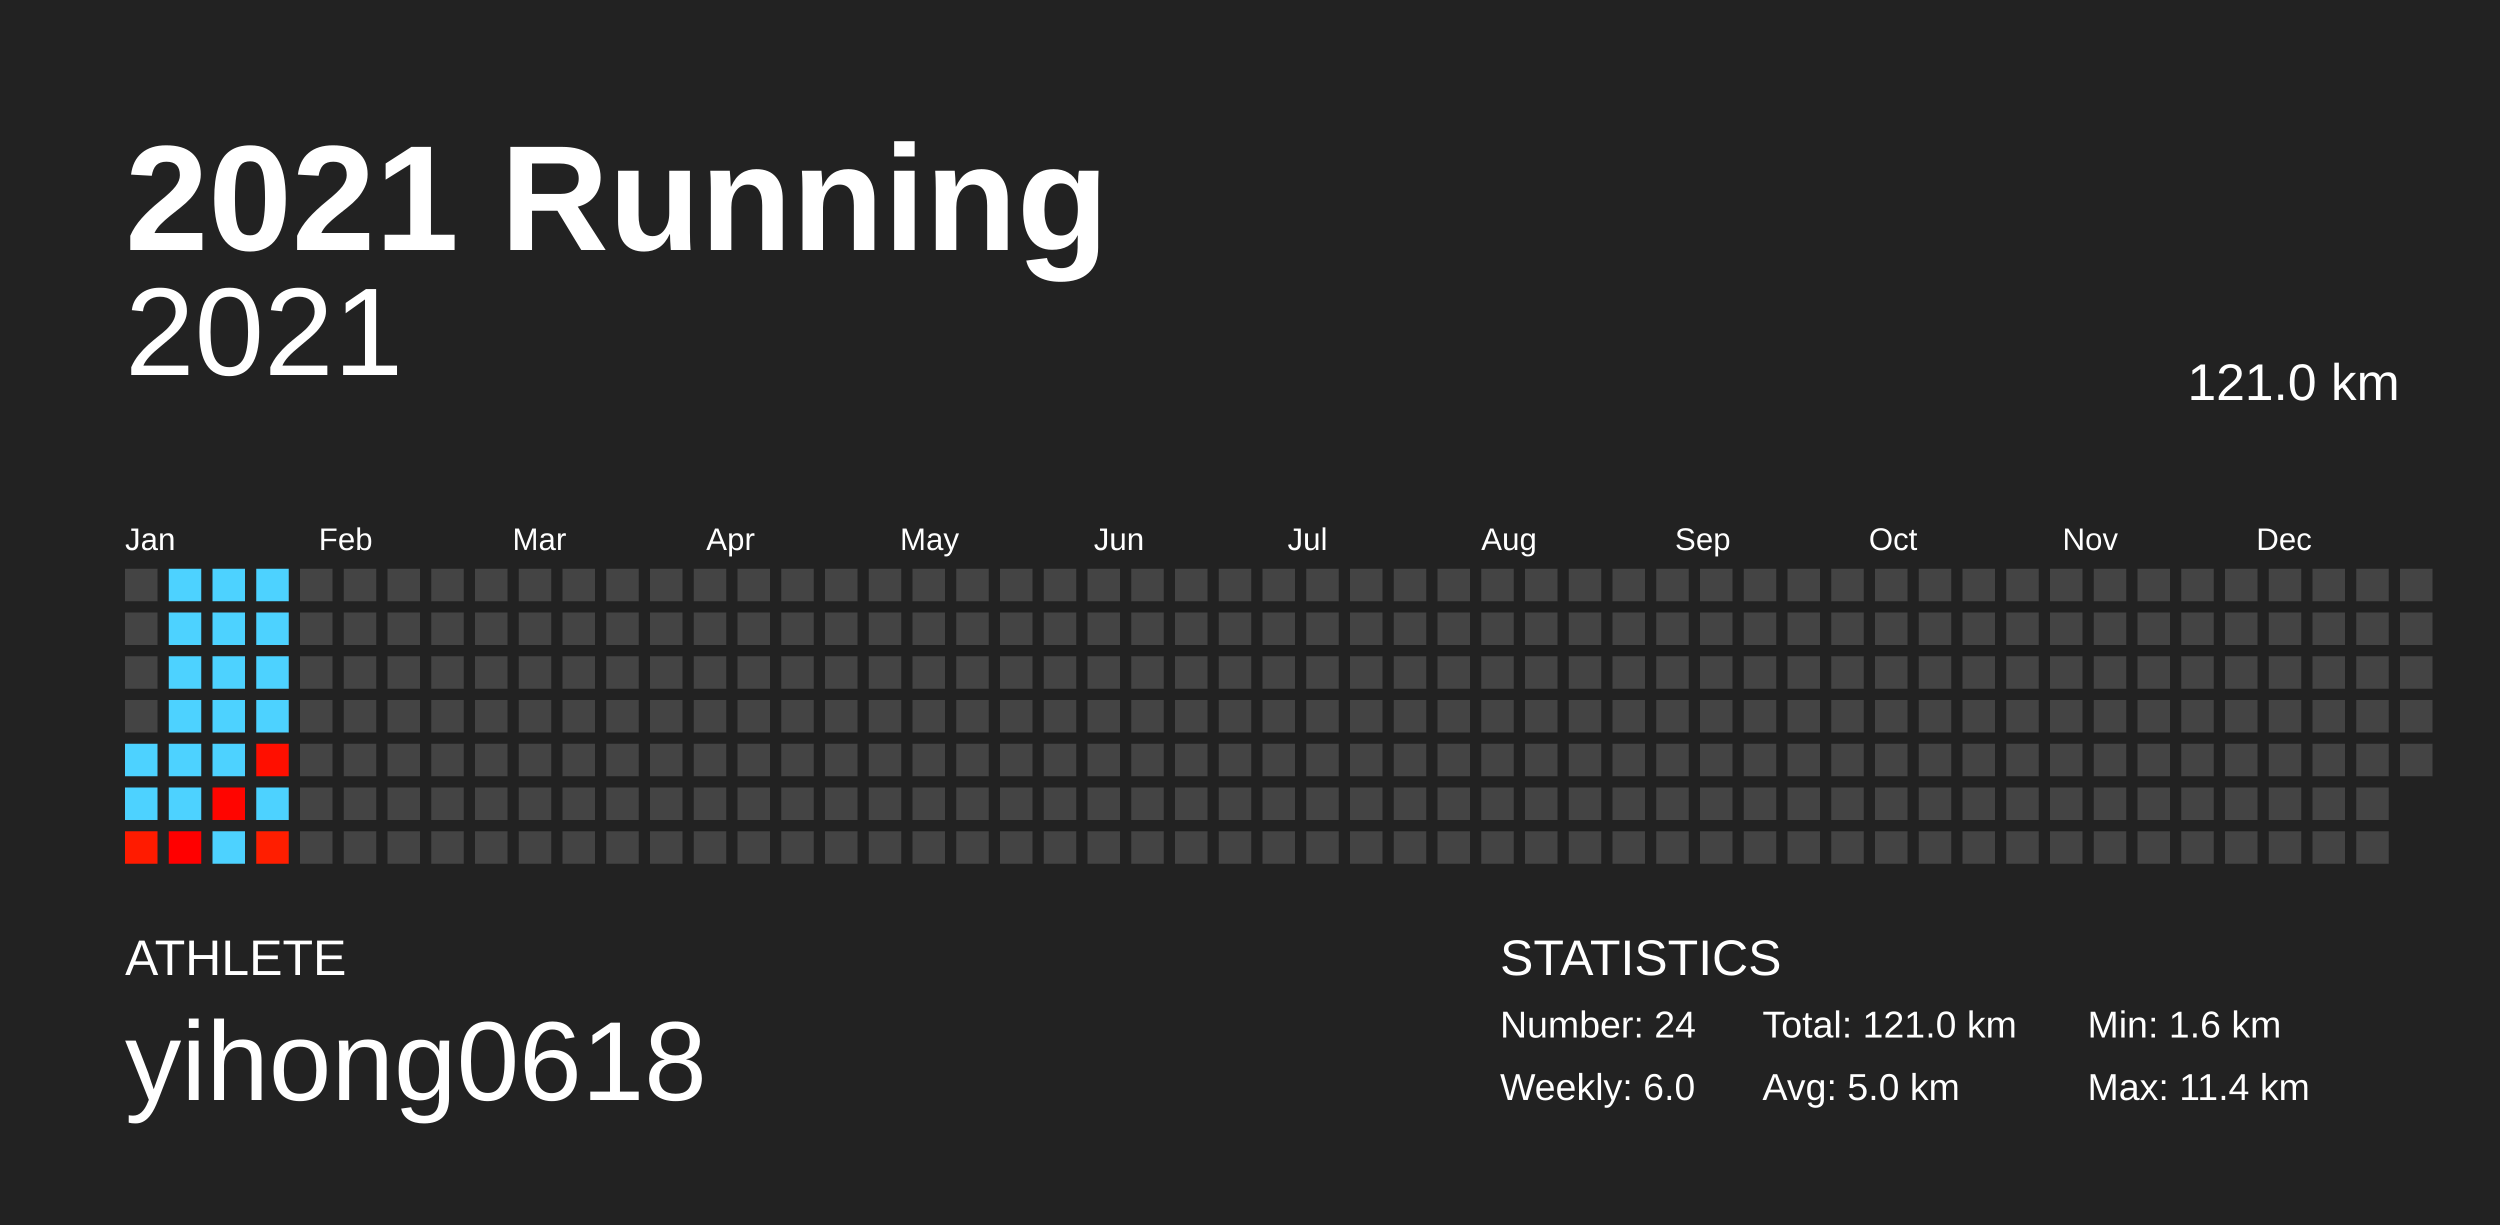
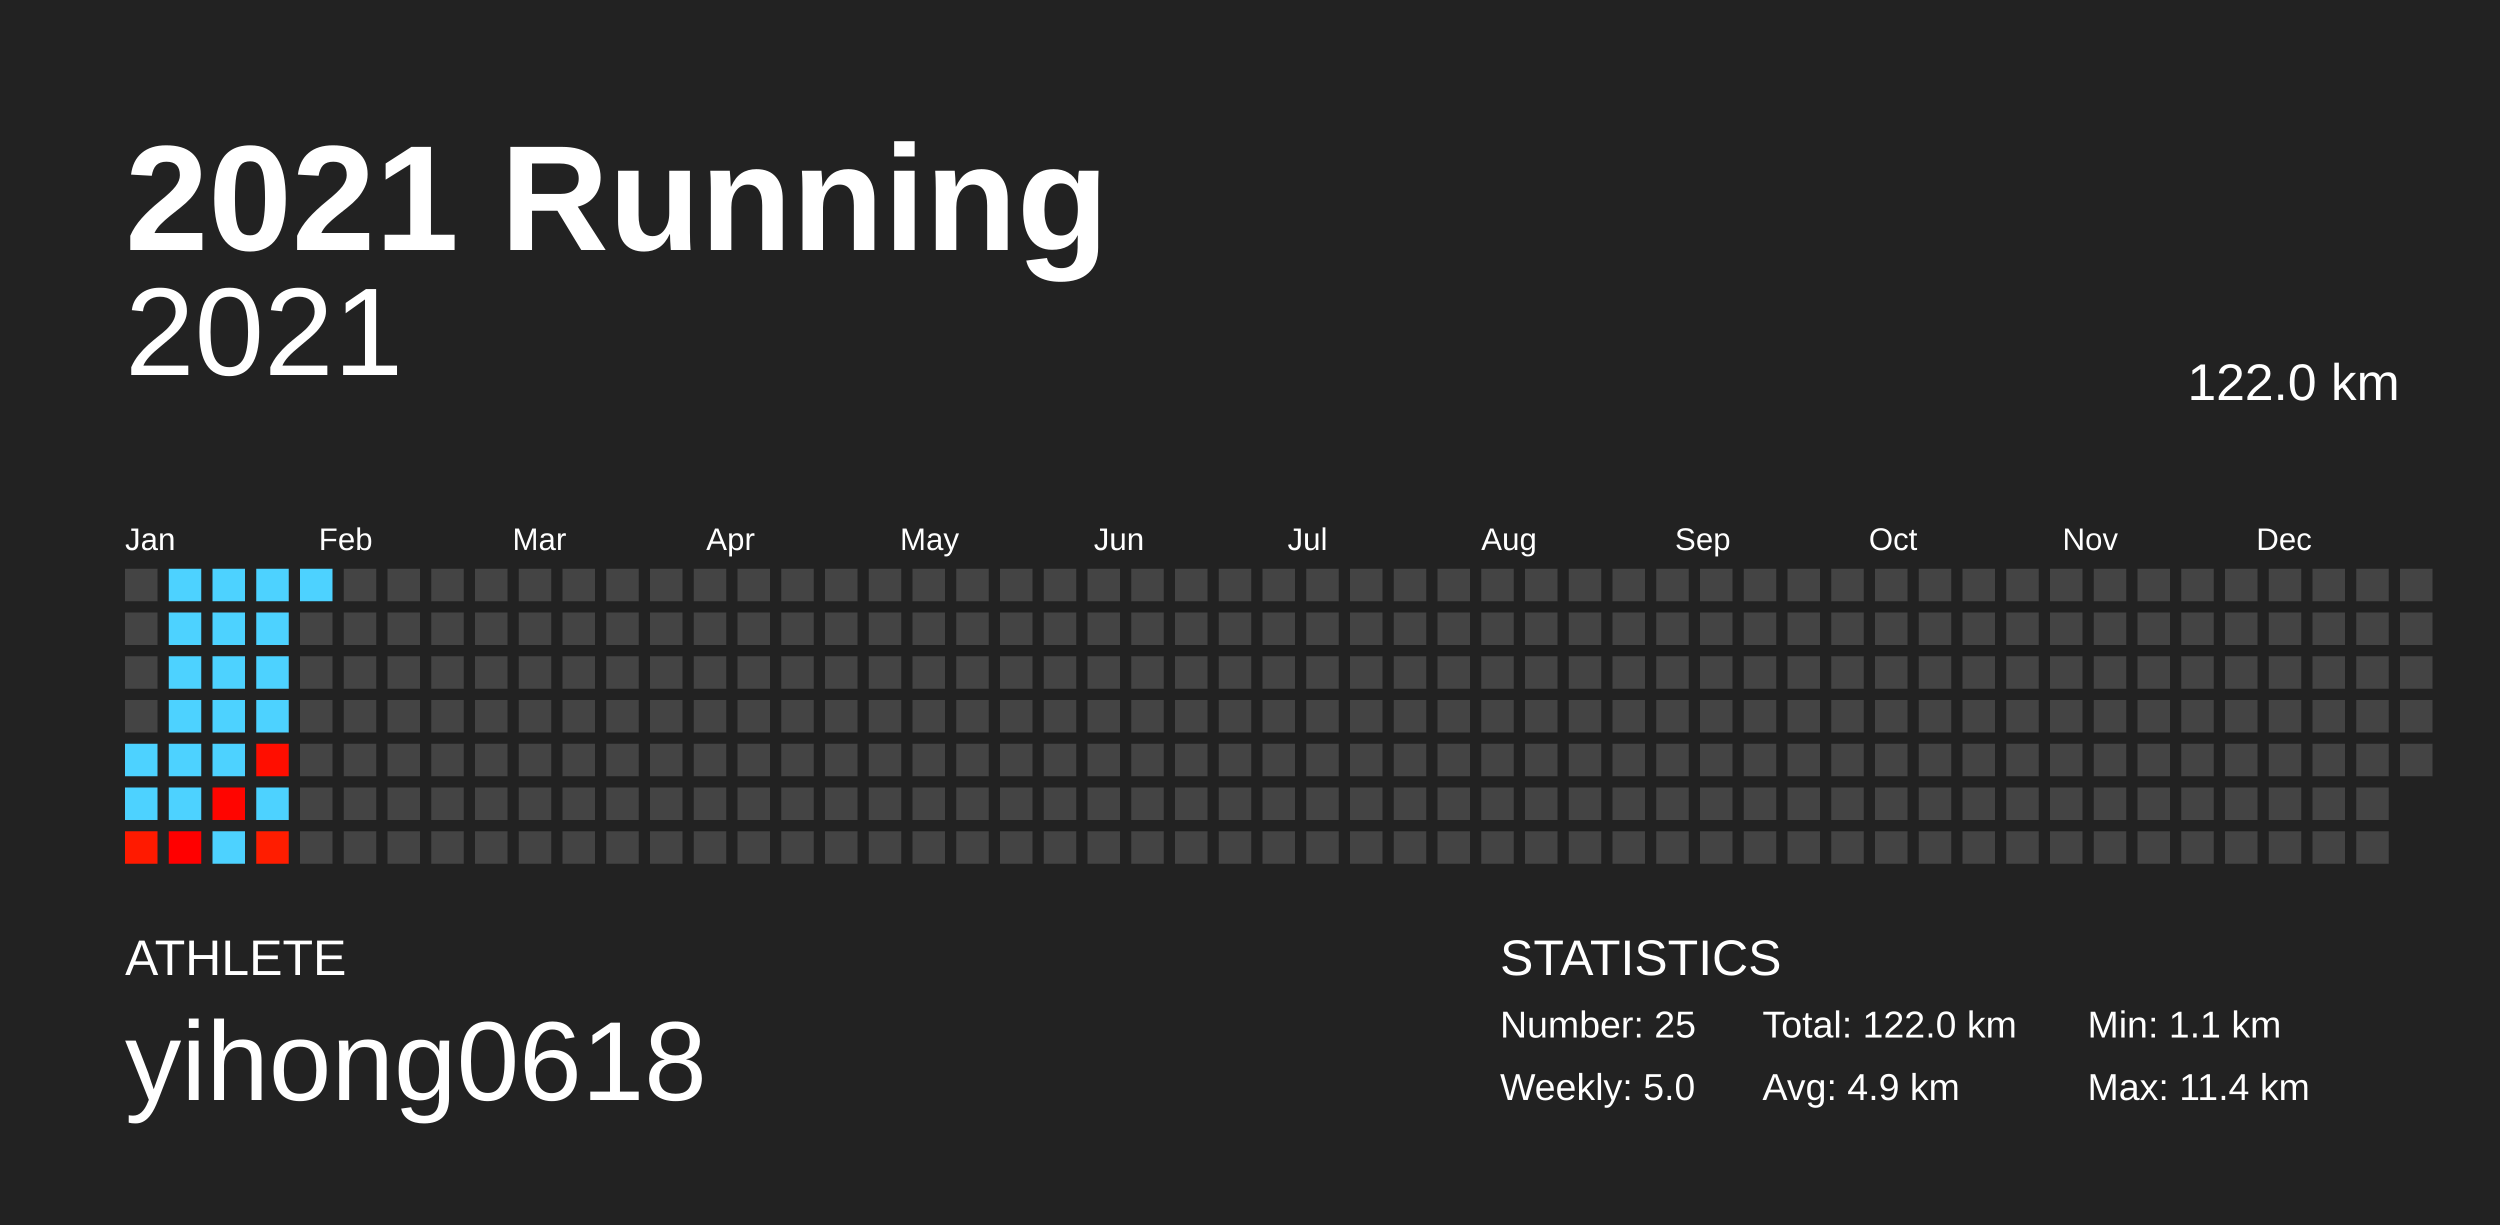
<svg xmlns="http://www.w3.org/2000/svg" baseProfile="full" height="98mm" version="1.1" viewBox="0,0,200,98" width="200mm">
  <defs />
  <rect fill="#222222" height="98" width="200" x="0" y="0" />
  <text fill="#FFFFFF" style="font-size:12px; font-family:Arial; font-weight:bold;" x="10" y="20">2021 Running</text>
  <text fill="#FFFFFF" style="font-size:4px; font-family:Arial" x="10" y="78">ATHLETE</text>
  <text fill="#FFFFFF" style="font-size:9px; font-family:Arial" x="10" y="88">yihong0618</text>
  <text fill="#FFFFFF" style="font-size:4px; font-family:Arial" x="120" y="78">STATISTICS</text>
-   <text fill="#FFFFFF" style="font-size:3px; font-family:Arial" x="120" y="83">Number: 24</text>
-   <text fill="#FFFFFF" style="font-size:3px; font-family:Arial" x="120" y="88">Weekly: 6.0</text>
-   <text fill="#FFFFFF" style="font-size:3px; font-family:Arial" x="141" y="83">Total: 121.0 km</text>
-   <text fill="#FFFFFF" style="font-size:3px; font-family:Arial" x="141" y="88">Avg: 5.0 km</text>
-   <text fill="#FFFFFF" style="font-size:3px; font-family:Arial" x="167" y="83">Min: 1.6 km</text>
+   <text fill="#FFFFFF" style="font-size:3px; font-family:Arial" x="120" y="83">Number: 25</text>
+   <text fill="#FFFFFF" style="font-size:3px; font-family:Arial" x="120" y="88">Weekly: 5.0</text>
+   <text fill="#FFFFFF" style="font-size:3px; font-family:Arial" x="141" y="83">Total: 122.0 km</text>
+   <text fill="#FFFFFF" style="font-size:3px; font-family:Arial" x="141" y="88">Avg: 4.9 km</text>
+   <text fill="#FFFFFF" style="font-size:3px; font-family:Arial" x="167" y="83">Min: 1.1 km</text>
  <text fill="#FFFFFF" style="font-size:3px; font-family:Arial" x="167" y="88">Max: 11.4 km</text>
  <text alignment-baseline="hanging" fill="#FFFFFF" style="font-size:10.0px; font-family:Arial;" x="10" y="30">2021</text>
-   <text alignment-baseline="hanging" fill="#FFFFFF" style="font-size:4.125px; font-family:Arial;" x="175" y="32">121.0 km</text>
+   <text alignment-baseline="hanging" fill="#FFFFFF" style="font-size:4.125px; font-family:Arial;" x="175" y="32">122.0 km</text>
  <text fill="#FFFFFF" style="font-size:2.5px; font-family:Arial" x="10.0" y="44">Jan</text>
  <text fill="#FFFFFF" style="font-size:2.5px; font-family:Arial" x="25.5" y="44">Feb</text>
  <text fill="#FFFFFF" style="font-size:2.5px; font-family:Arial" x="41.0" y="44">Mar</text>
  <text fill="#FFFFFF" style="font-size:2.5px; font-family:Arial" x="56.5" y="44">Apr</text>
  <text fill="#FFFFFF" style="font-size:2.5px; font-family:Arial" x="72.0" y="44">May</text>
  <text fill="#FFFFFF" style="font-size:2.5px; font-family:Arial" x="87.5" y="44">Jun</text>
  <text fill="#FFFFFF" style="font-size:2.5px; font-family:Arial" x="103.0" y="44">Jul</text>
  <text fill="#FFFFFF" style="font-size:2.5px; font-family:Arial" x="118.5" y="44">Aug</text>
  <text fill="#FFFFFF" style="font-size:2.5px; font-family:Arial" x="134.0" y="44">Sep</text>
  <text fill="#FFFFFF" style="font-size:2.5px; font-family:Arial" x="149.5" y="44">Oct</text>
  <text fill="#FFFFFF" style="font-size:2.5px; font-family:Arial" x="165.0" y="44">Nov</text>
  <text fill="#FFFFFF" style="font-size:2.5px; font-family:Arial" x="180.5" y="44">Dec</text>
  <rect fill="#444444" height="2.6" width="2.6" x="10.0" y="45.5" />
  <rect fill="#444444" height="2.6" width="2.6" x="10.0" y="49.0" />
  <rect fill="#444444" height="2.6" width="2.6" x="10.0" y="52.5" />
  <rect fill="#444444" height="2.6" width="2.6" x="10.0" y="56.0" />
  <rect fill="#4dd2ff" height="2.6" width="2.6" x="10.0" y="59.5" />
  <rect fill="#4dd2ff" height="2.6" width="2.6" x="10.0" y="63.0" />
-   <rect fill="#ff1b00" height="2.6" width="2.6" x="10.0" y="66.5" />
+   <rect fill="#ff1a00" height="2.6" width="2.6" x="10.0" y="66.5" />
  <rect fill="#4dd2ff" height="2.6" width="2.6" x="13.5" y="45.5" />
  <rect fill="#4dd2ff" height="2.6" width="2.6" x="13.5" y="49.0" />
  <rect fill="#4dd2ff" height="2.6" width="2.6" x="13.5" y="52.5" />
  <rect fill="#4dd2ff" height="2.6" width="2.6" x="13.5" y="56.0" />
  <rect fill="#4dd2ff" height="2.6" width="2.6" x="13.5" y="59.5" />
  <rect fill="#4dd2ff" height="2.6" width="2.6" x="13.5" y="63.0" />
  <rect fill="#ff0000" height="2.6" width="2.6" x="13.5" y="66.5" />
  <rect fill="#4dd2ff" height="2.6" width="2.6" x="17.0" y="45.5" />
  <rect fill="#4dd2ff" height="2.6" width="2.6" x="17.0" y="49.0" />
  <rect fill="#4dd2ff" height="2.6" width="2.6" x="17.0" y="52.5" />
  <rect fill="#4dd2ff" height="2.6" width="2.6" x="17.0" y="56.0" />
  <rect fill="#4dd2ff" height="2.6" width="2.6" x="17.0" y="59.5" />
  <rect fill="#ff0500" height="2.6" width="2.6" x="17.0" y="63.0" />
  <rect fill="#4dd2ff" height="2.6" width="2.6" x="17.0" y="66.5" />
  <rect fill="#4dd2ff" height="2.6" width="2.6" x="20.5" y="45.5" />
  <rect fill="#4dd2ff" height="2.6" width="2.6" x="20.5" y="49.0" />
  <rect fill="#4dd2ff" height="2.6" width="2.6" x="20.5" y="52.5" />
  <rect fill="#4dd2ff" height="2.6" width="2.6" x="20.5" y="56.0" />
-   <rect fill="#ff0f00" height="2.6" width="2.6" x="20.5" y="59.5" />
+   <rect fill="#ff0e00" height="2.6" width="2.6" x="20.5" y="59.5" />
  <rect fill="#4dd2ff" height="2.6" width="2.6" x="20.5" y="63.0" />
-   <rect fill="#ff1e00" height="2.6" width="2.6" x="20.5" y="66.5" />
-   <rect fill="#444444" height="2.6" width="2.6" x="24.0" y="45.5" />
+   <rect fill="#ff1d00" height="2.6" width="2.6" x="20.5" y="66.5" />
+   <rect fill="#4dd2ff" height="2.6" width="2.6" x="24.0" y="45.5" />
  <rect fill="#444444" height="2.6" width="2.6" x="24.0" y="49.0" />
  <rect fill="#444444" height="2.6" width="2.6" x="24.0" y="52.5" />
  <rect fill="#444444" height="2.6" width="2.6" x="24.0" y="56.0" />
  <rect fill="#444444" height="2.6" width="2.6" x="24.0" y="59.5" />
  <rect fill="#444444" height="2.6" width="2.6" x="24.0" y="63.0" />
  <rect fill="#444444" height="2.6" width="2.6" x="24.0" y="66.5" />
  <rect fill="#444444" height="2.6" width="2.6" x="27.5" y="45.5" />
  <rect fill="#444444" height="2.6" width="2.6" x="27.5" y="49.0" />
  <rect fill="#444444" height="2.6" width="2.6" x="27.5" y="52.5" />
  <rect fill="#444444" height="2.6" width="2.6" x="27.5" y="56.0" />
  <rect fill="#444444" height="2.6" width="2.6" x="27.5" y="59.5" />
  <rect fill="#444444" height="2.6" width="2.6" x="27.5" y="63.0" />
  <rect fill="#444444" height="2.6" width="2.6" x="27.5" y="66.5" />
  <rect fill="#444444" height="2.6" width="2.6" x="31.0" y="45.5" />
  <rect fill="#444444" height="2.6" width="2.6" x="31.0" y="49.0" />
  <rect fill="#444444" height="2.6" width="2.6" x="31.0" y="52.5" />
  <rect fill="#444444" height="2.6" width="2.6" x="31.0" y="56.0" />
  <rect fill="#444444" height="2.6" width="2.6" x="31.0" y="59.5" />
  <rect fill="#444444" height="2.6" width="2.6" x="31.0" y="63.0" />
  <rect fill="#444444" height="2.6" width="2.6" x="31.0" y="66.5" />
  <rect fill="#444444" height="2.6" width="2.6" x="34.5" y="45.5" />
  <rect fill="#444444" height="2.6" width="2.6" x="34.5" y="49.0" />
  <rect fill="#444444" height="2.6" width="2.6" x="34.5" y="52.5" />
  <rect fill="#444444" height="2.6" width="2.6" x="34.5" y="56.0" />
  <rect fill="#444444" height="2.6" width="2.6" x="34.5" y="59.5" />
  <rect fill="#444444" height="2.6" width="2.6" x="34.5" y="63.0" />
  <rect fill="#444444" height="2.6" width="2.6" x="34.5" y="66.5" />
  <rect fill="#444444" height="2.6" width="2.6" x="38.0" y="45.5" />
  <rect fill="#444444" height="2.6" width="2.6" x="38.0" y="49.0" />
  <rect fill="#444444" height="2.6" width="2.6" x="38.0" y="52.5" />
  <rect fill="#444444" height="2.6" width="2.6" x="38.0" y="56.0" />
  <rect fill="#444444" height="2.6" width="2.6" x="38.0" y="59.5" />
  <rect fill="#444444" height="2.6" width="2.6" x="38.0" y="63.0" />
  <rect fill="#444444" height="2.6" width="2.6" x="38.0" y="66.5" />
  <rect fill="#444444" height="2.6" width="2.6" x="41.5" y="45.5" />
  <rect fill="#444444" height="2.6" width="2.6" x="41.5" y="49.0" />
  <rect fill="#444444" height="2.6" width="2.6" x="41.5" y="52.5" />
  <rect fill="#444444" height="2.6" width="2.6" x="41.5" y="56.0" />
  <rect fill="#444444" height="2.6" width="2.6" x="41.5" y="59.5" />
  <rect fill="#444444" height="2.6" width="2.6" x="41.5" y="63.0" />
  <rect fill="#444444" height="2.6" width="2.6" x="41.5" y="66.5" />
  <rect fill="#444444" height="2.6" width="2.6" x="45.0" y="45.5" />
  <rect fill="#444444" height="2.6" width="2.6" x="45.0" y="49.0" />
  <rect fill="#444444" height="2.6" width="2.6" x="45.0" y="52.5" />
  <rect fill="#444444" height="2.6" width="2.6" x="45.0" y="56.0" />
  <rect fill="#444444" height="2.6" width="2.6" x="45.0" y="59.5" />
  <rect fill="#444444" height="2.6" width="2.6" x="45.0" y="63.0" />
  <rect fill="#444444" height="2.6" width="2.6" x="45.0" y="66.5" />
  <rect fill="#444444" height="2.6" width="2.6" x="48.5" y="45.5" />
  <rect fill="#444444" height="2.6" width="2.6" x="48.5" y="49.0" />
  <rect fill="#444444" height="2.6" width="2.6" x="48.5" y="52.5" />
  <rect fill="#444444" height="2.6" width="2.6" x="48.5" y="56.0" />
  <rect fill="#444444" height="2.6" width="2.6" x="48.5" y="59.5" />
  <rect fill="#444444" height="2.6" width="2.6" x="48.5" y="63.0" />
  <rect fill="#444444" height="2.6" width="2.6" x="48.5" y="66.5" />
  <rect fill="#444444" height="2.6" width="2.6" x="52.0" y="45.5" />
  <rect fill="#444444" height="2.6" width="2.6" x="52.0" y="49.0" />
  <rect fill="#444444" height="2.6" width="2.6" x="52.0" y="52.5" />
  <rect fill="#444444" height="2.6" width="2.6" x="52.0" y="56.0" />
  <rect fill="#444444" height="2.6" width="2.6" x="52.0" y="59.5" />
  <rect fill="#444444" height="2.6" width="2.6" x="52.0" y="63.0" />
  <rect fill="#444444" height="2.6" width="2.6" x="52.0" y="66.5" />
  <rect fill="#444444" height="2.6" width="2.6" x="55.5" y="45.5" />
  <rect fill="#444444" height="2.6" width="2.6" x="55.5" y="49.0" />
  <rect fill="#444444" height="2.6" width="2.6" x="55.5" y="52.5" />
  <rect fill="#444444" height="2.6" width="2.6" x="55.5" y="56.0" />
  <rect fill="#444444" height="2.6" width="2.6" x="55.5" y="59.5" />
  <rect fill="#444444" height="2.6" width="2.6" x="55.5" y="63.0" />
  <rect fill="#444444" height="2.6" width="2.6" x="55.5" y="66.5" />
  <rect fill="#444444" height="2.6" width="2.6" x="59.0" y="45.5" />
  <rect fill="#444444" height="2.6" width="2.6" x="59.0" y="49.0" />
  <rect fill="#444444" height="2.6" width="2.6" x="59.0" y="52.5" />
  <rect fill="#444444" height="2.6" width="2.6" x="59.0" y="56.0" />
  <rect fill="#444444" height="2.6" width="2.6" x="59.0" y="59.5" />
  <rect fill="#444444" height="2.6" width="2.6" x="59.0" y="63.0" />
  <rect fill="#444444" height="2.6" width="2.6" x="59.0" y="66.5" />
  <rect fill="#444444" height="2.6" width="2.6" x="62.5" y="45.5" />
  <rect fill="#444444" height="2.6" width="2.6" x="62.5" y="49.0" />
  <rect fill="#444444" height="2.6" width="2.6" x="62.5" y="52.5" />
  <rect fill="#444444" height="2.6" width="2.6" x="62.5" y="56.0" />
  <rect fill="#444444" height="2.6" width="2.6" x="62.5" y="59.5" />
  <rect fill="#444444" height="2.6" width="2.6" x="62.5" y="63.0" />
  <rect fill="#444444" height="2.6" width="2.6" x="62.5" y="66.5" />
  <rect fill="#444444" height="2.6" width="2.6" x="66.0" y="45.5" />
  <rect fill="#444444" height="2.6" width="2.6" x="66.0" y="49.0" />
  <rect fill="#444444" height="2.6" width="2.6" x="66.0" y="52.5" />
  <rect fill="#444444" height="2.6" width="2.6" x="66.0" y="56.0" />
  <rect fill="#444444" height="2.6" width="2.6" x="66.0" y="59.5" />
  <rect fill="#444444" height="2.6" width="2.6" x="66.0" y="63.0" />
  <rect fill="#444444" height="2.6" width="2.6" x="66.0" y="66.5" />
  <rect fill="#444444" height="2.6" width="2.6" x="69.5" y="45.5" />
  <rect fill="#444444" height="2.6" width="2.6" x="69.5" y="49.0" />
  <rect fill="#444444" height="2.6" width="2.6" x="69.5" y="52.5" />
  <rect fill="#444444" height="2.6" width="2.6" x="69.5" y="56.0" />
  <rect fill="#444444" height="2.6" width="2.6" x="69.5" y="59.5" />
  <rect fill="#444444" height="2.6" width="2.6" x="69.5" y="63.0" />
  <rect fill="#444444" height="2.6" width="2.6" x="69.5" y="66.5" />
  <rect fill="#444444" height="2.6" width="2.6" x="73.0" y="45.5" />
  <rect fill="#444444" height="2.6" width="2.6" x="73.0" y="49.0" />
  <rect fill="#444444" height="2.6" width="2.6" x="73.0" y="52.5" />
  <rect fill="#444444" height="2.6" width="2.6" x="73.0" y="56.0" />
  <rect fill="#444444" height="2.6" width="2.6" x="73.0" y="59.5" />
  <rect fill="#444444" height="2.6" width="2.6" x="73.0" y="63.0" />
  <rect fill="#444444" height="2.6" width="2.6" x="73.0" y="66.5" />
  <rect fill="#444444" height="2.6" width="2.6" x="76.5" y="45.5" />
  <rect fill="#444444" height="2.6" width="2.6" x="76.5" y="49.0" />
  <rect fill="#444444" height="2.6" width="2.6" x="76.5" y="52.5" />
  <rect fill="#444444" height="2.6" width="2.6" x="76.5" y="56.0" />
  <rect fill="#444444" height="2.6" width="2.6" x="76.5" y="59.5" />
  <rect fill="#444444" height="2.6" width="2.6" x="76.5" y="63.0" />
  <rect fill="#444444" height="2.6" width="2.6" x="76.5" y="66.5" />
  <rect fill="#444444" height="2.6" width="2.6" x="80.0" y="45.5" />
  <rect fill="#444444" height="2.6" width="2.6" x="80.0" y="49.0" />
  <rect fill="#444444" height="2.6" width="2.6" x="80.0" y="52.5" />
  <rect fill="#444444" height="2.6" width="2.6" x="80.0" y="56.0" />
  <rect fill="#444444" height="2.6" width="2.6" x="80.0" y="59.5" />
  <rect fill="#444444" height="2.6" width="2.6" x="80.0" y="63.0" />
  <rect fill="#444444" height="2.6" width="2.6" x="80.0" y="66.5" />
  <rect fill="#444444" height="2.6" width="2.6" x="83.5" y="45.5" />
  <rect fill="#444444" height="2.6" width="2.6" x="83.5" y="49.0" />
  <rect fill="#444444" height="2.6" width="2.6" x="83.5" y="52.5" />
  <rect fill="#444444" height="2.6" width="2.6" x="83.5" y="56.0" />
  <rect fill="#444444" height="2.6" width="2.6" x="83.5" y="59.5" />
  <rect fill="#444444" height="2.6" width="2.6" x="83.5" y="63.0" />
  <rect fill="#444444" height="2.6" width="2.6" x="83.5" y="66.5" />
  <rect fill="#444444" height="2.6" width="2.6" x="87.0" y="45.5" />
  <rect fill="#444444" height="2.6" width="2.6" x="87.0" y="49.0" />
  <rect fill="#444444" height="2.6" width="2.6" x="87.0" y="52.5" />
  <rect fill="#444444" height="2.6" width="2.6" x="87.0" y="56.0" />
  <rect fill="#444444" height="2.6" width="2.6" x="87.0" y="59.5" />
  <rect fill="#444444" height="2.6" width="2.6" x="87.0" y="63.0" />
  <rect fill="#444444" height="2.6" width="2.6" x="87.0" y="66.5" />
  <rect fill="#444444" height="2.6" width="2.6" x="90.5" y="45.5" />
  <rect fill="#444444" height="2.6" width="2.6" x="90.5" y="49.0" />
  <rect fill="#444444" height="2.6" width="2.6" x="90.5" y="52.5" />
  <rect fill="#444444" height="2.6" width="2.6" x="90.5" y="56.0" />
  <rect fill="#444444" height="2.6" width="2.6" x="90.5" y="59.5" />
  <rect fill="#444444" height="2.6" width="2.6" x="90.5" y="63.0" />
  <rect fill="#444444" height="2.6" width="2.6" x="90.5" y="66.5" />
  <rect fill="#444444" height="2.6" width="2.6" x="94.0" y="45.5" />
  <rect fill="#444444" height="2.6" width="2.6" x="94.0" y="49.0" />
  <rect fill="#444444" height="2.6" width="2.6" x="94.0" y="52.5" />
  <rect fill="#444444" height="2.6" width="2.6" x="94.0" y="56.0" />
  <rect fill="#444444" height="2.6" width="2.6" x="94.0" y="59.5" />
  <rect fill="#444444" height="2.6" width="2.6" x="94.0" y="63.0" />
  <rect fill="#444444" height="2.6" width="2.6" x="94.0" y="66.5" />
  <rect fill="#444444" height="2.6" width="2.6" x="97.5" y="45.5" />
  <rect fill="#444444" height="2.6" width="2.6" x="97.5" y="49.0" />
  <rect fill="#444444" height="2.6" width="2.6" x="97.5" y="52.5" />
  <rect fill="#444444" height="2.6" width="2.6" x="97.5" y="56.0" />
  <rect fill="#444444" height="2.6" width="2.6" x="97.5" y="59.5" />
  <rect fill="#444444" height="2.6" width="2.6" x="97.5" y="63.0" />
  <rect fill="#444444" height="2.6" width="2.6" x="97.5" y="66.5" />
  <rect fill="#444444" height="2.6" width="2.6" x="101.0" y="45.5" />
  <rect fill="#444444" height="2.6" width="2.6" x="101.0" y="49.0" />
  <rect fill="#444444" height="2.6" width="2.6" x="101.0" y="52.5" />
  <rect fill="#444444" height="2.6" width="2.6" x="101.0" y="56.0" />
  <rect fill="#444444" height="2.6" width="2.6" x="101.0" y="59.5" />
  <rect fill="#444444" height="2.6" width="2.6" x="101.0" y="63.0" />
  <rect fill="#444444" height="2.6" width="2.6" x="101.0" y="66.5" />
  <rect fill="#444444" height="2.6" width="2.6" x="104.5" y="45.5" />
  <rect fill="#444444" height="2.6" width="2.6" x="104.5" y="49.0" />
  <rect fill="#444444" height="2.6" width="2.6" x="104.5" y="52.5" />
  <rect fill="#444444" height="2.6" width="2.6" x="104.5" y="56.0" />
  <rect fill="#444444" height="2.6" width="2.6" x="104.5" y="59.5" />
  <rect fill="#444444" height="2.6" width="2.6" x="104.5" y="63.0" />
  <rect fill="#444444" height="2.6" width="2.6" x="104.5" y="66.5" />
  <rect fill="#444444" height="2.6" width="2.6" x="108.0" y="45.5" />
  <rect fill="#444444" height="2.6" width="2.6" x="108.0" y="49.0" />
  <rect fill="#444444" height="2.6" width="2.6" x="108.0" y="52.5" />
  <rect fill="#444444" height="2.6" width="2.6" x="108.0" y="56.0" />
  <rect fill="#444444" height="2.6" width="2.6" x="108.0" y="59.5" />
  <rect fill="#444444" height="2.6" width="2.6" x="108.0" y="63.0" />
  <rect fill="#444444" height="2.6" width="2.6" x="108.0" y="66.5" />
  <rect fill="#444444" height="2.6" width="2.6" x="111.5" y="45.5" />
  <rect fill="#444444" height="2.6" width="2.6" x="111.5" y="49.0" />
  <rect fill="#444444" height="2.6" width="2.6" x="111.5" y="52.5" />
  <rect fill="#444444" height="2.6" width="2.6" x="111.5" y="56.0" />
  <rect fill="#444444" height="2.6" width="2.6" x="111.5" y="59.5" />
  <rect fill="#444444" height="2.6" width="2.6" x="111.5" y="63.0" />
  <rect fill="#444444" height="2.6" width="2.6" x="111.5" y="66.5" />
  <rect fill="#444444" height="2.6" width="2.6" x="115.0" y="45.5" />
  <rect fill="#444444" height="2.6" width="2.6" x="115.0" y="49.0" />
  <rect fill="#444444" height="2.6" width="2.6" x="115.0" y="52.5" />
  <rect fill="#444444" height="2.6" width="2.6" x="115.0" y="56.0" />
  <rect fill="#444444" height="2.6" width="2.6" x="115.0" y="59.5" />
  <rect fill="#444444" height="2.6" width="2.6" x="115.0" y="63.0" />
  <rect fill="#444444" height="2.6" width="2.6" x="115.0" y="66.5" />
  <rect fill="#444444" height="2.6" width="2.6" x="118.5" y="45.5" />
  <rect fill="#444444" height="2.6" width="2.6" x="118.5" y="49.0" />
  <rect fill="#444444" height="2.6" width="2.6" x="118.5" y="52.5" />
  <rect fill="#444444" height="2.6" width="2.6" x="118.5" y="56.0" />
  <rect fill="#444444" height="2.6" width="2.6" x="118.5" y="59.5" />
  <rect fill="#444444" height="2.6" width="2.6" x="118.5" y="63.0" />
  <rect fill="#444444" height="2.6" width="2.6" x="118.5" y="66.5" />
  <rect fill="#444444" height="2.6" width="2.6" x="122.0" y="45.5" />
  <rect fill="#444444" height="2.6" width="2.6" x="122.0" y="49.0" />
  <rect fill="#444444" height="2.6" width="2.6" x="122.0" y="52.5" />
  <rect fill="#444444" height="2.6" width="2.6" x="122.0" y="56.0" />
  <rect fill="#444444" height="2.6" width="2.6" x="122.0" y="59.5" />
  <rect fill="#444444" height="2.6" width="2.6" x="122.0" y="63.0" />
  <rect fill="#444444" height="2.6" width="2.6" x="122.0" y="66.5" />
  <rect fill="#444444" height="2.6" width="2.6" x="125.5" y="45.5" />
  <rect fill="#444444" height="2.6" width="2.6" x="125.5" y="49.0" />
  <rect fill="#444444" height="2.6" width="2.6" x="125.5" y="52.5" />
  <rect fill="#444444" height="2.6" width="2.6" x="125.5" y="56.0" />
  <rect fill="#444444" height="2.6" width="2.6" x="125.5" y="59.5" />
  <rect fill="#444444" height="2.6" width="2.6" x="125.5" y="63.0" />
  <rect fill="#444444" height="2.6" width="2.6" x="125.5" y="66.5" />
  <rect fill="#444444" height="2.6" width="2.6" x="129.0" y="45.5" />
  <rect fill="#444444" height="2.6" width="2.6" x="129.0" y="49.0" />
  <rect fill="#444444" height="2.6" width="2.6" x="129.0" y="52.5" />
  <rect fill="#444444" height="2.6" width="2.6" x="129.0" y="56.0" />
  <rect fill="#444444" height="2.6" width="2.6" x="129.0" y="59.5" />
  <rect fill="#444444" height="2.6" width="2.6" x="129.0" y="63.0" />
  <rect fill="#444444" height="2.6" width="2.6" x="129.0" y="66.5" />
  <rect fill="#444444" height="2.6" width="2.6" x="132.5" y="45.5" />
  <rect fill="#444444" height="2.6" width="2.6" x="132.5" y="49.0" />
  <rect fill="#444444" height="2.6" width="2.6" x="132.5" y="52.5" />
  <rect fill="#444444" height="2.6" width="2.6" x="132.5" y="56.0" />
  <rect fill="#444444" height="2.6" width="2.6" x="132.5" y="59.5" />
  <rect fill="#444444" height="2.6" width="2.6" x="132.5" y="63.0" />
  <rect fill="#444444" height="2.6" width="2.6" x="132.5" y="66.5" />
  <rect fill="#444444" height="2.6" width="2.6" x="136.0" y="45.5" />
  <rect fill="#444444" height="2.6" width="2.6" x="136.0" y="49.0" />
  <rect fill="#444444" height="2.6" width="2.6" x="136.0" y="52.5" />
  <rect fill="#444444" height="2.6" width="2.6" x="136.0" y="56.0" />
  <rect fill="#444444" height="2.6" width="2.6" x="136.0" y="59.5" />
  <rect fill="#444444" height="2.6" width="2.6" x="136.0" y="63.0" />
  <rect fill="#444444" height="2.6" width="2.6" x="136.0" y="66.5" />
  <rect fill="#444444" height="2.6" width="2.6" x="139.5" y="45.5" />
  <rect fill="#444444" height="2.6" width="2.6" x="139.5" y="49.0" />
  <rect fill="#444444" height="2.6" width="2.6" x="139.5" y="52.5" />
  <rect fill="#444444" height="2.6" width="2.6" x="139.5" y="56.0" />
  <rect fill="#444444" height="2.6" width="2.6" x="139.5" y="59.5" />
  <rect fill="#444444" height="2.6" width="2.6" x="139.5" y="63.0" />
  <rect fill="#444444" height="2.6" width="2.6" x="139.5" y="66.5" />
  <rect fill="#444444" height="2.6" width="2.6" x="143.0" y="45.5" />
  <rect fill="#444444" height="2.6" width="2.6" x="143.0" y="49.0" />
  <rect fill="#444444" height="2.6" width="2.6" x="143.0" y="52.5" />
  <rect fill="#444444" height="2.6" width="2.6" x="143.0" y="56.0" />
  <rect fill="#444444" height="2.6" width="2.6" x="143.0" y="59.5" />
  <rect fill="#444444" height="2.6" width="2.6" x="143.0" y="63.0" />
  <rect fill="#444444" height="2.6" width="2.6" x="143.0" y="66.5" />
  <rect fill="#444444" height="2.6" width="2.6" x="146.5" y="45.5" />
  <rect fill="#444444" height="2.6" width="2.6" x="146.5" y="49.0" />
  <rect fill="#444444" height="2.6" width="2.6" x="146.5" y="52.5" />
  <rect fill="#444444" height="2.6" width="2.6" x="146.5" y="56.0" />
  <rect fill="#444444" height="2.6" width="2.6" x="146.5" y="59.5" />
  <rect fill="#444444" height="2.6" width="2.6" x="146.5" y="63.0" />
  <rect fill="#444444" height="2.6" width="2.6" x="146.5" y="66.5" />
  <rect fill="#444444" height="2.6" width="2.6" x="150.0" y="45.5" />
  <rect fill="#444444" height="2.6" width="2.6" x="150.0" y="49.0" />
  <rect fill="#444444" height="2.6" width="2.6" x="150.0" y="52.5" />
  <rect fill="#444444" height="2.6" width="2.6" x="150.0" y="56.0" />
  <rect fill="#444444" height="2.6" width="2.6" x="150.0" y="59.5" />
  <rect fill="#444444" height="2.6" width="2.6" x="150.0" y="63.0" />
  <rect fill="#444444" height="2.6" width="2.6" x="150.0" y="66.5" />
  <rect fill="#444444" height="2.6" width="2.6" x="153.5" y="45.5" />
  <rect fill="#444444" height="2.6" width="2.6" x="153.5" y="49.0" />
  <rect fill="#444444" height="2.6" width="2.6" x="153.5" y="52.5" />
  <rect fill="#444444" height="2.6" width="2.6" x="153.5" y="56.0" />
  <rect fill="#444444" height="2.6" width="2.6" x="153.5" y="59.5" />
  <rect fill="#444444" height="2.6" width="2.6" x="153.5" y="63.0" />
  <rect fill="#444444" height="2.6" width="2.6" x="153.5" y="66.5" />
  <rect fill="#444444" height="2.6" width="2.6" x="157.0" y="45.5" />
  <rect fill="#444444" height="2.6" width="2.6" x="157.0" y="49.0" />
  <rect fill="#444444" height="2.6" width="2.6" x="157.0" y="52.5" />
  <rect fill="#444444" height="2.6" width="2.6" x="157.0" y="56.0" />
  <rect fill="#444444" height="2.6" width="2.6" x="157.0" y="59.5" />
  <rect fill="#444444" height="2.6" width="2.6" x="157.0" y="63.0" />
  <rect fill="#444444" height="2.6" width="2.6" x="157.0" y="66.5" />
  <rect fill="#444444" height="2.6" width="2.6" x="160.5" y="45.5" />
  <rect fill="#444444" height="2.6" width="2.6" x="160.5" y="49.0" />
  <rect fill="#444444" height="2.6" width="2.6" x="160.5" y="52.5" />
  <rect fill="#444444" height="2.6" width="2.6" x="160.5" y="56.0" />
  <rect fill="#444444" height="2.6" width="2.6" x="160.5" y="59.5" />
  <rect fill="#444444" height="2.6" width="2.6" x="160.5" y="63.0" />
  <rect fill="#444444" height="2.6" width="2.6" x="160.5" y="66.5" />
  <rect fill="#444444" height="2.6" width="2.6" x="164.0" y="45.5" />
  <rect fill="#444444" height="2.6" width="2.6" x="164.0" y="49.0" />
  <rect fill="#444444" height="2.6" width="2.6" x="164.0" y="52.5" />
  <rect fill="#444444" height="2.6" width="2.6" x="164.0" y="56.0" />
  <rect fill="#444444" height="2.6" width="2.6" x="164.0" y="59.5" />
  <rect fill="#444444" height="2.6" width="2.6" x="164.0" y="63.0" />
  <rect fill="#444444" height="2.6" width="2.6" x="164.0" y="66.5" />
  <rect fill="#444444" height="2.6" width="2.6" x="167.5" y="45.5" />
  <rect fill="#444444" height="2.6" width="2.6" x="167.5" y="49.0" />
  <rect fill="#444444" height="2.6" width="2.6" x="167.5" y="52.5" />
  <rect fill="#444444" height="2.6" width="2.6" x="167.5" y="56.0" />
  <rect fill="#444444" height="2.6" width="2.6" x="167.5" y="59.5" />
  <rect fill="#444444" height="2.6" width="2.6" x="167.5" y="63.0" />
  <rect fill="#444444" height="2.6" width="2.6" x="167.5" y="66.5" />
  <rect fill="#444444" height="2.6" width="2.6" x="171.0" y="45.5" />
  <rect fill="#444444" height="2.6" width="2.6" x="171.0" y="49.0" />
  <rect fill="#444444" height="2.6" width="2.6" x="171.0" y="52.5" />
  <rect fill="#444444" height="2.6" width="2.6" x="171.0" y="56.0" />
  <rect fill="#444444" height="2.6" width="2.6" x="171.0" y="59.5" />
  <rect fill="#444444" height="2.6" width="2.6" x="171.0" y="63.0" />
  <rect fill="#444444" height="2.6" width="2.6" x="171.0" y="66.5" />
  <rect fill="#444444" height="2.6" width="2.6" x="174.5" y="45.5" />
  <rect fill="#444444" height="2.6" width="2.6" x="174.5" y="49.0" />
  <rect fill="#444444" height="2.6" width="2.6" x="174.5" y="52.5" />
  <rect fill="#444444" height="2.6" width="2.6" x="174.5" y="56.0" />
  <rect fill="#444444" height="2.6" width="2.6" x="174.5" y="59.5" />
  <rect fill="#444444" height="2.6" width="2.6" x="174.5" y="63.0" />
  <rect fill="#444444" height="2.6" width="2.6" x="174.5" y="66.5" />
  <rect fill="#444444" height="2.6" width="2.6" x="178.0" y="45.5" />
  <rect fill="#444444" height="2.6" width="2.6" x="178.0" y="49.0" />
  <rect fill="#444444" height="2.6" width="2.6" x="178.0" y="52.5" />
  <rect fill="#444444" height="2.6" width="2.6" x="178.0" y="56.0" />
  <rect fill="#444444" height="2.6" width="2.6" x="178.0" y="59.5" />
  <rect fill="#444444" height="2.6" width="2.6" x="178.0" y="63.0" />
  <rect fill="#444444" height="2.6" width="2.6" x="178.0" y="66.5" />
  <rect fill="#444444" height="2.6" width="2.6" x="181.5" y="45.5" />
  <rect fill="#444444" height="2.6" width="2.6" x="181.5" y="49.0" />
  <rect fill="#444444" height="2.6" width="2.6" x="181.5" y="52.5" />
  <rect fill="#444444" height="2.6" width="2.6" x="181.5" y="56.0" />
  <rect fill="#444444" height="2.6" width="2.6" x="181.5" y="59.5" />
  <rect fill="#444444" height="2.6" width="2.6" x="181.5" y="63.0" />
  <rect fill="#444444" height="2.6" width="2.6" x="181.5" y="66.5" />
  <rect fill="#444444" height="2.6" width="2.6" x="185.0" y="45.5" />
  <rect fill="#444444" height="2.6" width="2.6" x="185.0" y="49.0" />
  <rect fill="#444444" height="2.6" width="2.6" x="185.0" y="52.5" />
  <rect fill="#444444" height="2.6" width="2.6" x="185.0" y="56.0" />
  <rect fill="#444444" height="2.6" width="2.6" x="185.0" y="59.5" />
  <rect fill="#444444" height="2.6" width="2.6" x="185.0" y="63.0" />
  <rect fill="#444444" height="2.6" width="2.6" x="185.0" y="66.5" />
  <rect fill="#444444" height="2.6" width="2.6" x="188.5" y="45.5" />
  <rect fill="#444444" height="2.6" width="2.6" x="188.5" y="49.0" />
  <rect fill="#444444" height="2.6" width="2.6" x="188.5" y="52.5" />
  <rect fill="#444444" height="2.6" width="2.6" x="188.5" y="56.0" />
  <rect fill="#444444" height="2.6" width="2.6" x="188.5" y="59.5" />
  <rect fill="#444444" height="2.6" width="2.6" x="188.5" y="63.0" />
  <rect fill="#444444" height="2.6" width="2.6" x="188.5" y="66.5" />
  <rect fill="#444444" height="2.6" width="2.6" x="192.0" y="45.5" />
  <rect fill="#444444" height="2.6" width="2.6" x="192.0" y="49.0" />
  <rect fill="#444444" height="2.6" width="2.6" x="192.0" y="52.5" />
  <rect fill="#444444" height="2.6" width="2.6" x="192.0" y="56.0" />
  <rect fill="#444444" height="2.6" width="2.6" x="192.0" y="59.5" />
</svg>
